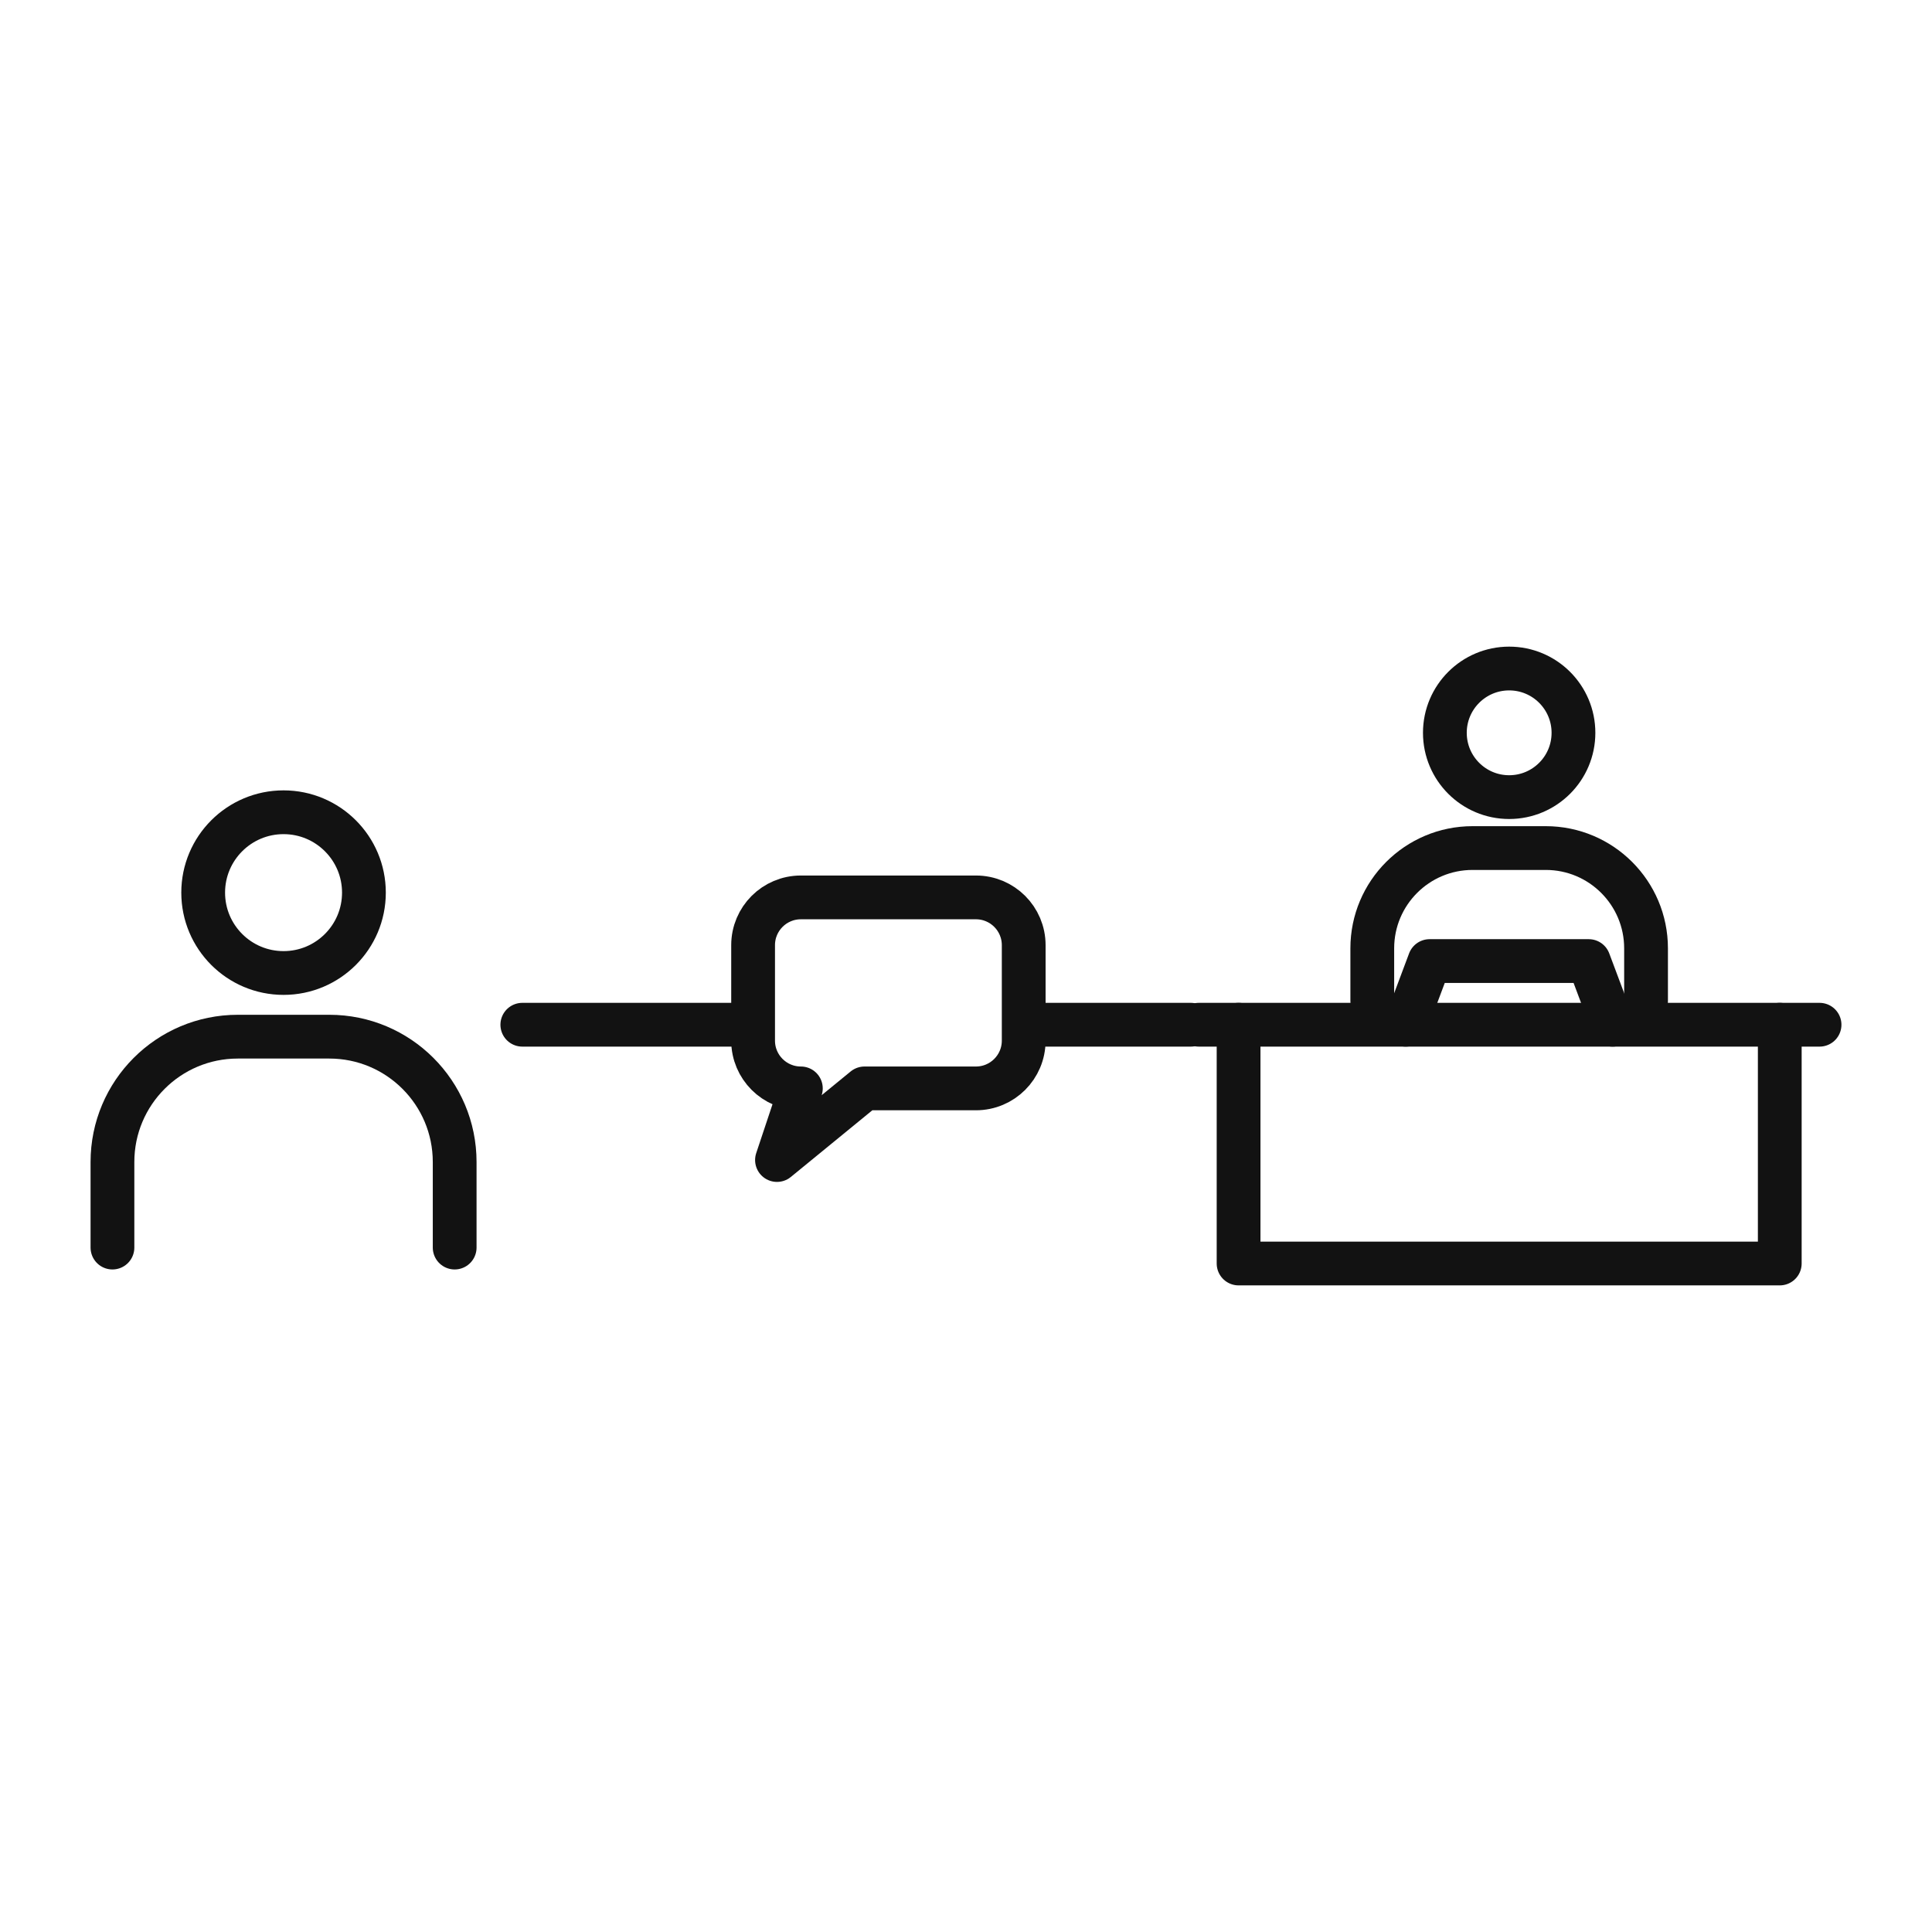
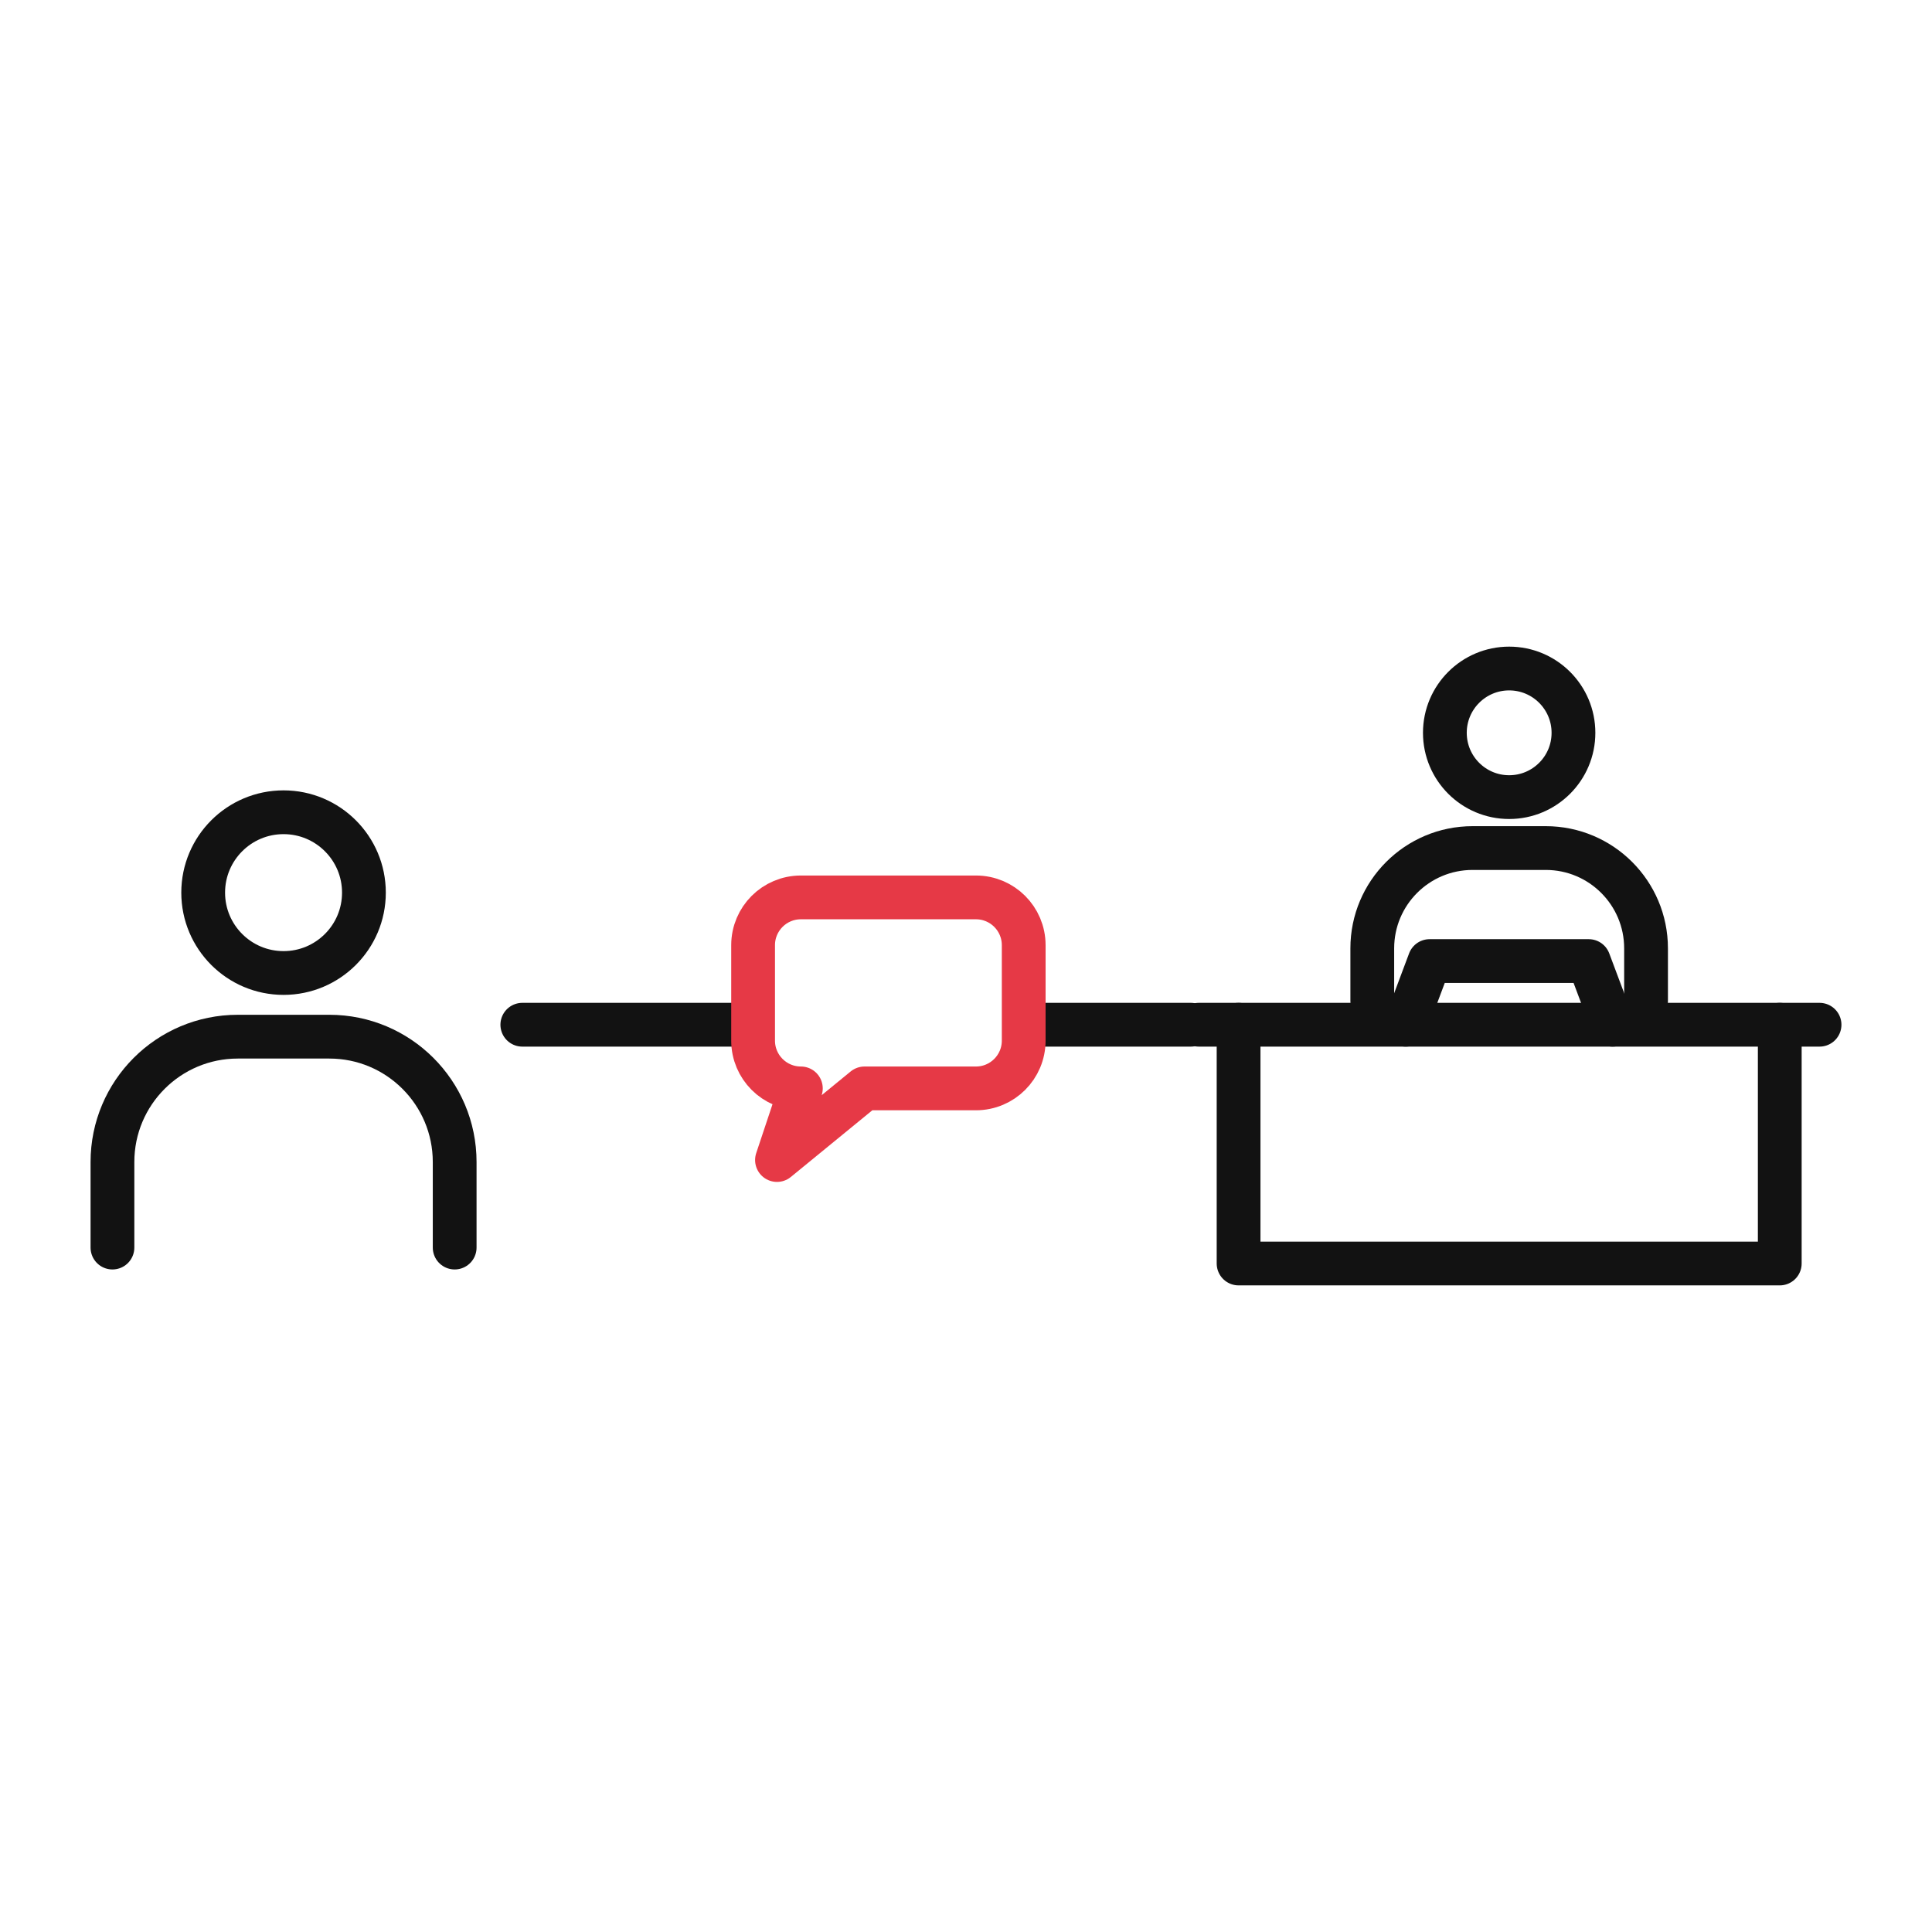
- <svg xmlns="http://www.w3.org/2000/svg" id="oa-civic-line-nt-02-option-a-black" data-id="NT-02" width="128" height="128" viewBox="0 0 128 128">
-   <g id="oa-civic-line-nt-02-option-a-black-base" data-part="base">
+ <svg xmlns="http://www.w3.org/2000/svg" id="oa-civic-line-contact-an-official-option-a-red-black" data-id="Contact-An-Official" width="128" height="128" viewBox="0 0 128 128">
+   <g id="oa-civic-line-contact-an-official-option-a-red-black-base" data-part="base">
    <circle cx="18.786" cy="59.139" r="5.325" fill="none" stroke="#121212" stroke-width="2.9" stroke-linecap="round" stroke-linejoin="round" />
    <path d="M7.45 82.655 L7.45 76.987 A8.305 8.305 0 0 1 15.755 68.682 L21.818 68.682 A8.305 8.305 0 0 1 30.123 76.987 L30.123 82.655" fill="none" stroke="#121212" stroke-width="2.9" stroke-linecap="round" stroke-linejoin="round" />
    <circle cx="99.986" cy="48.551" r="4.26" fill="none" stroke="#121212" stroke-width="2.9" stroke-linecap="round" stroke-linejoin="round" />
    <path d="M90.917 66.309 L90.917 62.83 A6.644 6.644 0 0 1 97.561 56.186 L102.412 56.186 A6.644 6.644 0 0 1 109.055 62.83 L109.055 66.309" fill="none" stroke="#121212" stroke-width="2.9" stroke-linecap="round" stroke-linejoin="round" />
    <line x1="79.423" y1="67.891" x2="120.55" y2="67.891" fill="none" stroke="#121212" stroke-width="2.9" stroke-linecap="round" stroke-linejoin="round" />
    <polyline points="82.059,67.891 82.059,83.71 117.914,83.71 117.914,67.891" fill="none" stroke="#121212" stroke-width="2.9" stroke-linecap="round" stroke-linejoin="round" />
    <polyline points="93.132,67.891 94.714,63.673 105.259,63.673 106.841,67.891" fill="none" stroke="#121212" stroke-width="2.9" stroke-linecap="round" stroke-linejoin="round" />
    <line x1="34.605" y1="67.891" x2="49.368" y2="67.891" fill="none" stroke="#121212" stroke-width="2.9" stroke-linecap="round" stroke-linejoin="round" />
    <line x1="68.35" y1="67.891" x2="78.895" y2="67.891" fill="none" stroke="#121212" stroke-width="2.9" stroke-linecap="round" stroke-linejoin="round" />
  </g>
-   <g id="oa-civic-line-nt-02-option-a-black-accent" data-part="accent">
-     <path d="M53.059 59.455 L64.659 59.455 A3.164 3.164 0 0 1 67.823 62.618 L67.823 68.946 A3.164 3.164 0 0 1 64.659 72.109 L57.277 72.109 L51.477 76.855 L53.059 72.109 A3.164 3.164 0 0 1 49.895 68.946 L49.895 62.618 A3.164 3.164 0 0 1 53.059 59.455 Z" fill="none" stroke="#121212" stroke-width="2.9" stroke-linecap="round" stroke-linejoin="round" />
+   <g id="oa-civic-line-contact-an-official-option-a-red-black-accent" data-part="accent">
+     <path d="M53.059 59.455 L64.659 59.455 A3.164 3.164 0 0 1 67.823 62.618 L67.823 68.946 A3.164 3.164 0 0 1 64.659 72.109 L57.277 72.109 L51.477 76.855 L53.059 72.109 A3.164 3.164 0 0 1 49.895 68.946 L49.895 62.618 A3.164 3.164 0 0 1 53.059 59.455 Z" fill="none" stroke="#E63946" stroke-width="2.9" stroke-linecap="round" stroke-linejoin="round" />
  </g>
</svg>
